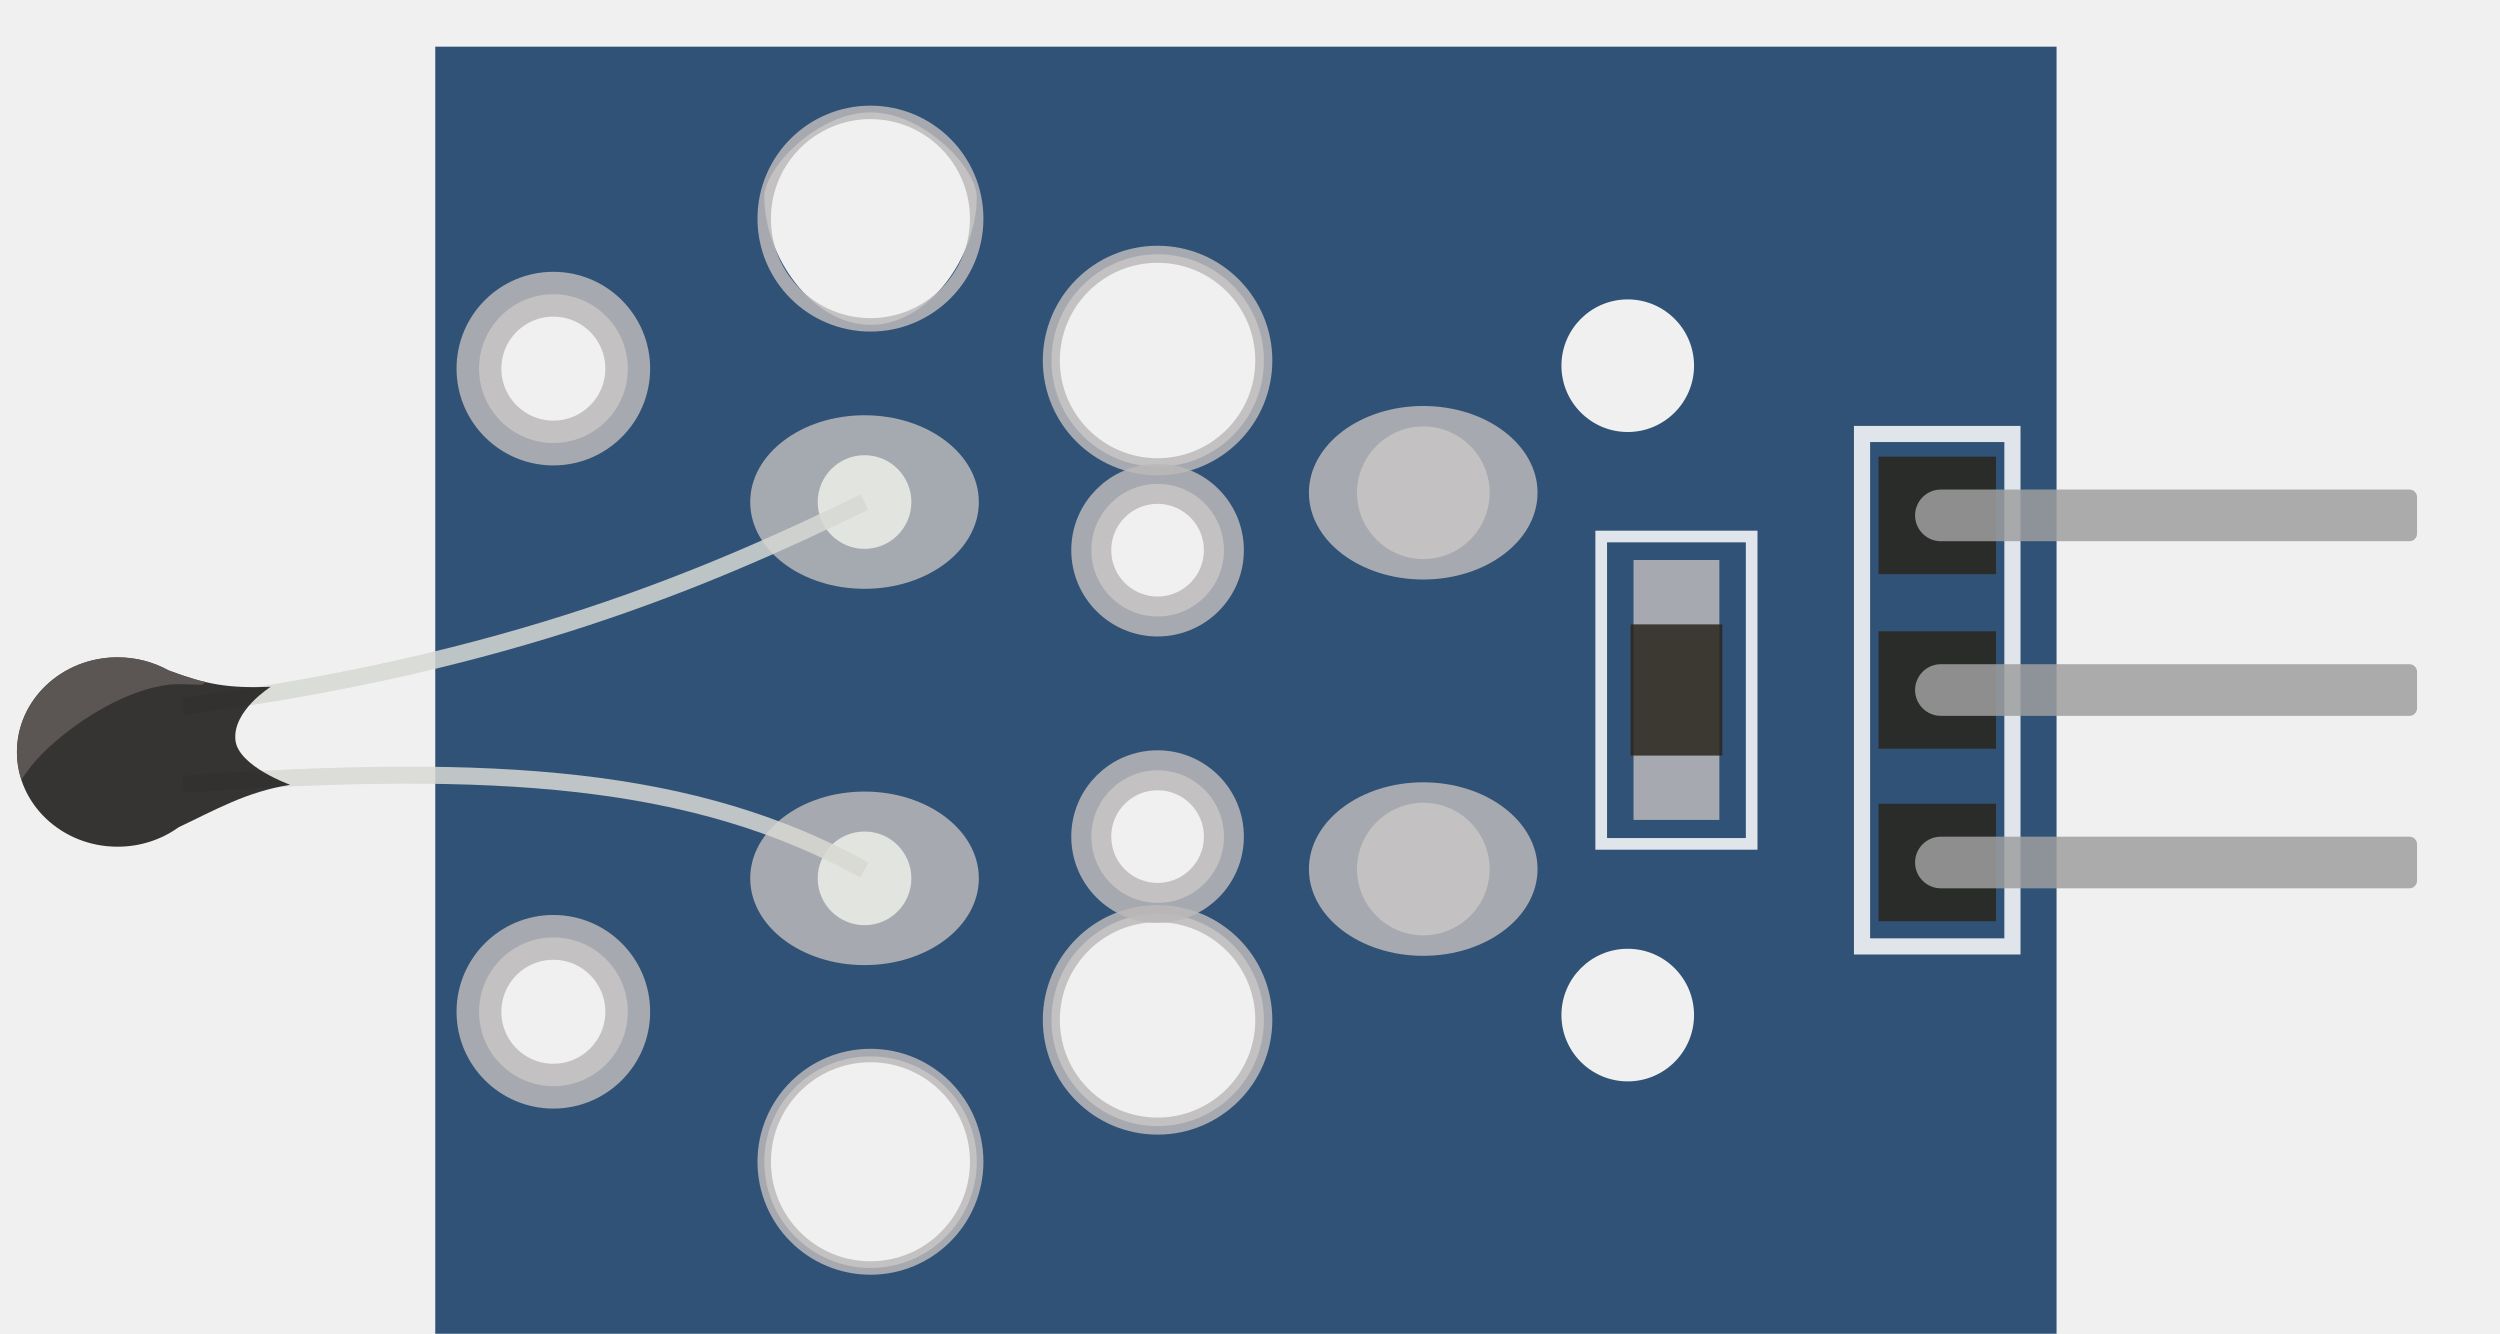
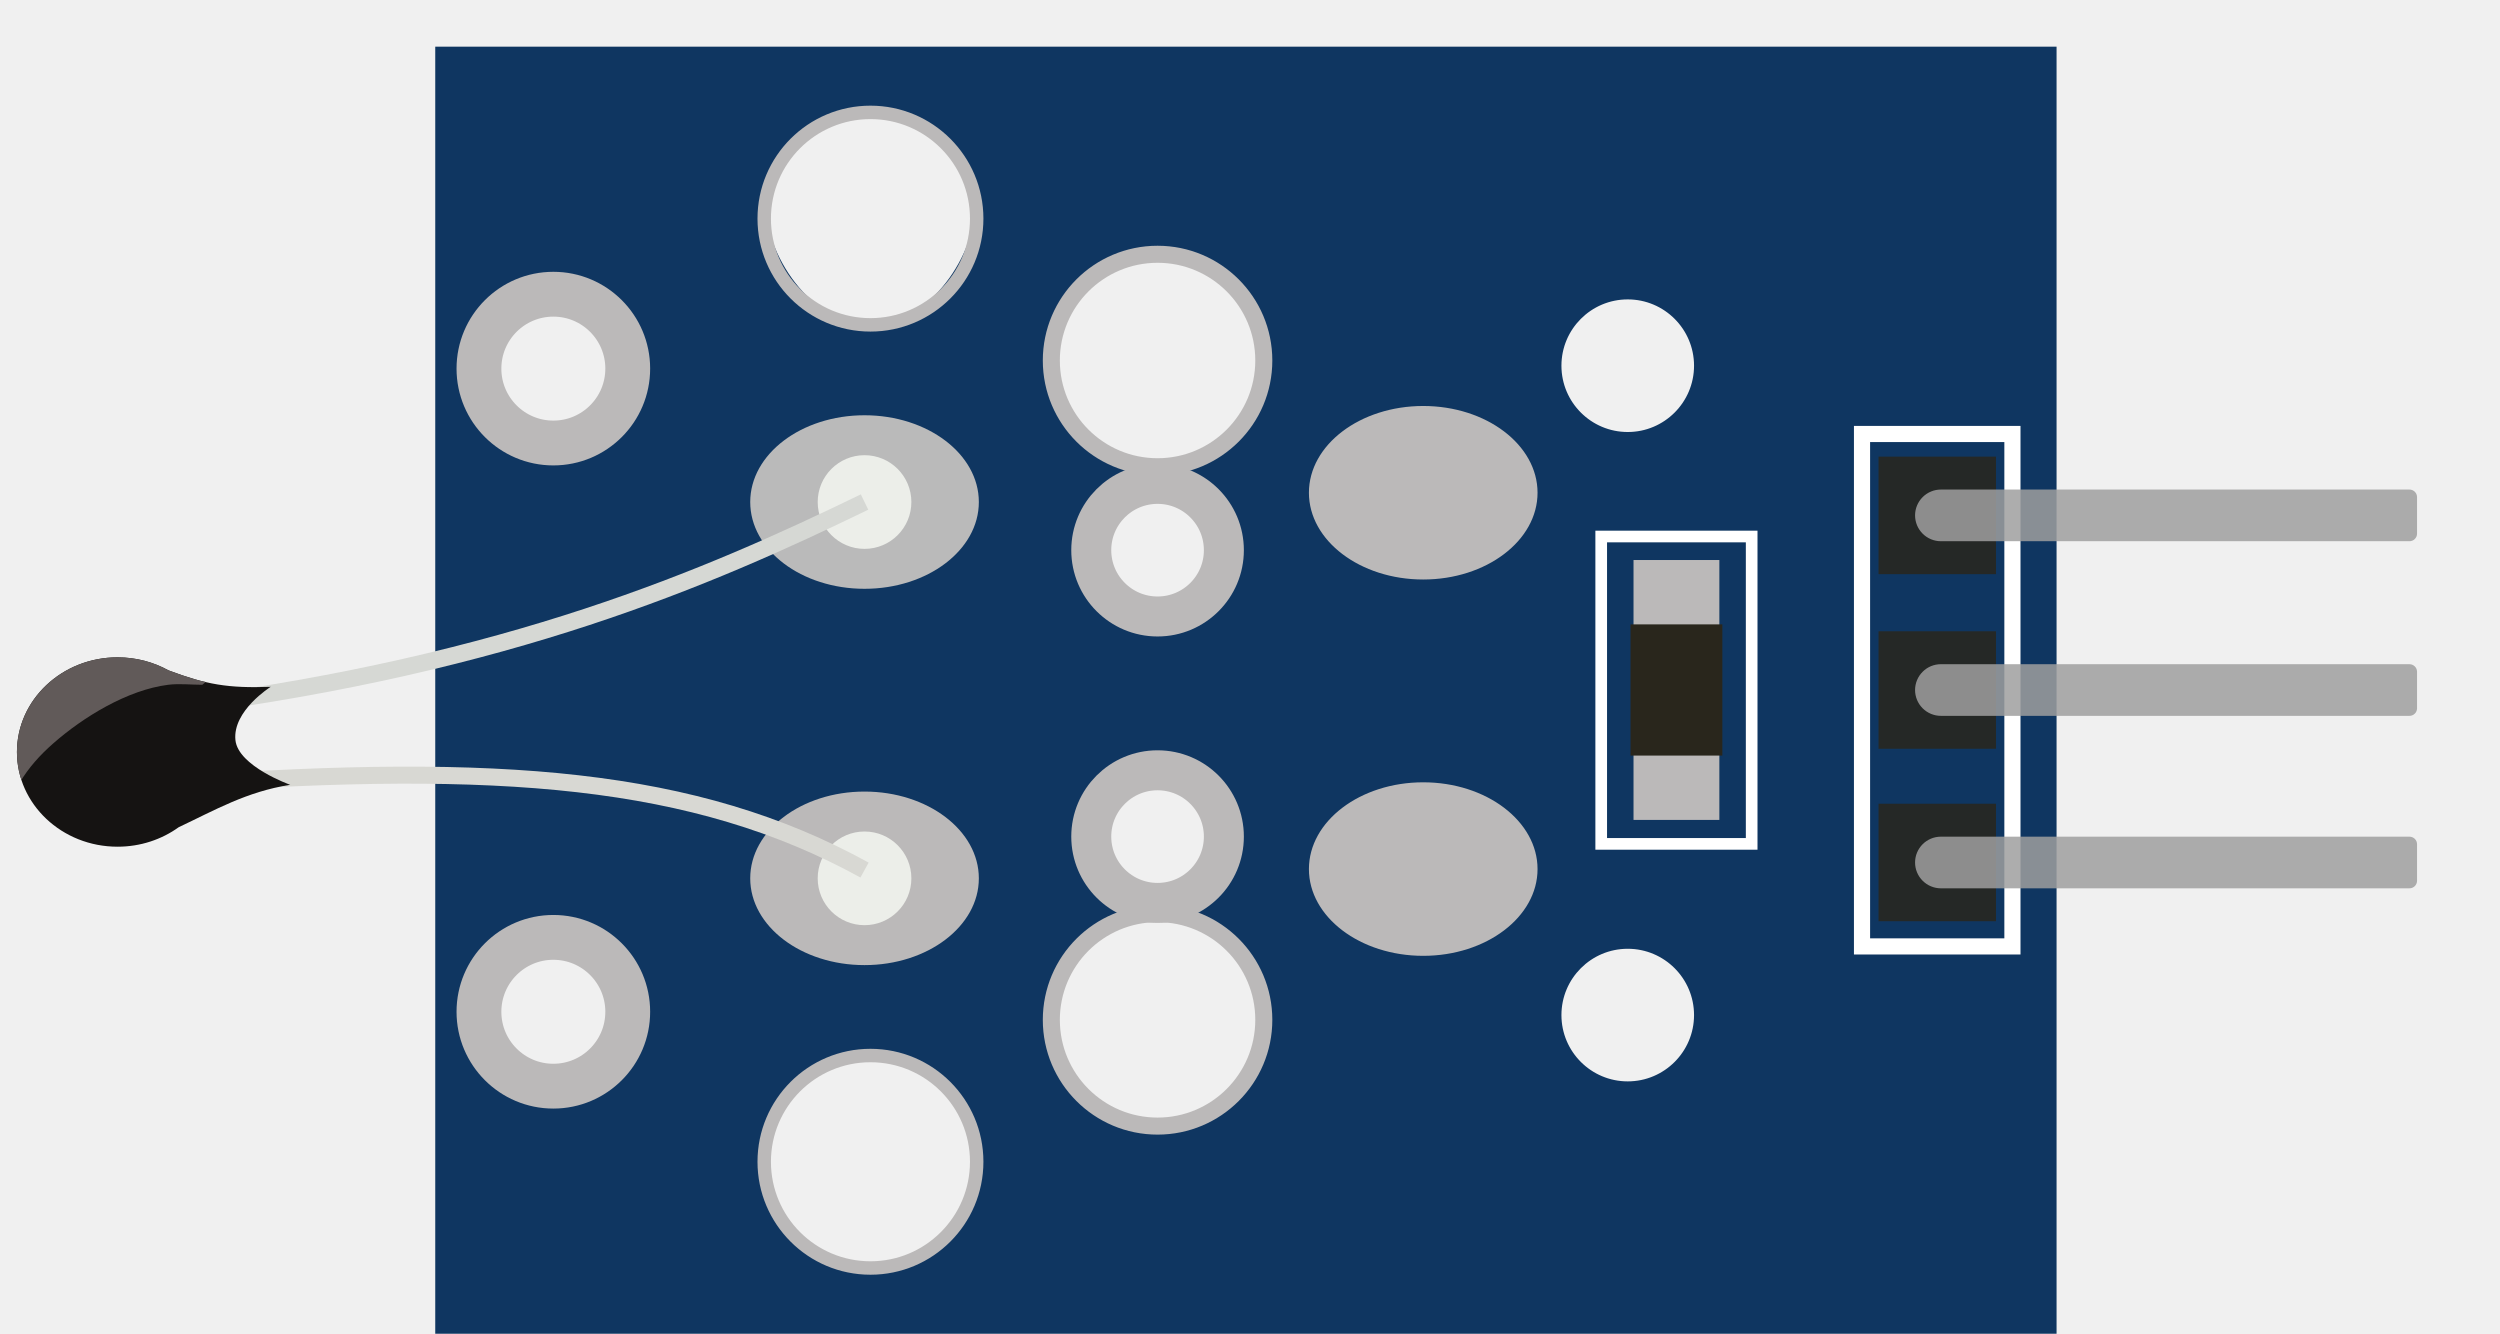
<svg xmlns="http://www.w3.org/2000/svg" viewBox="0 0 145.24 77.485">
  <defs id="defs58">
    <defs id="defs31" />
    <clipPath clipPathUnits="userSpaceOnUse" id="clipPath58">
      <path d="M 28.769,58.253 C 27.785,58.964 26.554,59.386 25.216,59.386 21.983,59.386 19.37,56.913 19.37,53.885 19.37,50.857 21.983,48.384 25.216,48.384 26.297,48.384 27.309,48.661 28.177,49.142 30.372,49.965 31.629,50.188 34.113,50.098 34.113,50.098 31.89,51.488 32.063,53.192 32.218,54.71 35.243,55.79 35.243,55.79 32.704,56.194 30.892,57.251 28.769,58.253 Z" id="path58" style="stroke-width:1" />
    </clipPath>
  </defs>
-   <path d="M 119.478,2.71 H 25.286 V 77.485 H 119.478 Z M 50.575,61.371 C 53.981,61.371 56.747,64.088 56.747,67.494 56.747,70.901 53.981,73.665 50.575,73.665 47.168,73.665 44.403,70.901 44.403,67.494 44.403,64.088 47.168,61.371 50.575,61.371 Z M 67.256,53.079 C 70.662,53.079 73.428,55.844 73.428,59.25 73.428,62.657 70.662,65.422 67.256,65.422 63.849,65.422 61.084,62.657 61.084,59.25 61.084,55.844 63.849,53.079 67.256,53.079 Z M 32.152,54.459 C 34.538,54.459 36.474,56.395 36.474,58.78 36.474,61.165 34.538,63.102 32.152,63.102 29.768,63.102 27.831,61.165 27.831,58.78 27.831,56.395 29.768,54.459 32.152,54.459 Z M 94.565,55.12 C 96.691,55.12 98.417,56.846 98.417,58.972 98.417,61.098 96.691,62.824 94.565,62.824 92.439,62.824 90.713,61.098 90.713,58.972 90.713,56.846 92.439,55.12 94.565,55.12 Z M 82.689,46.637 C 84.815,46.637 86.542,48.364 86.542,50.49 86.542,52.616 84.815,54.342 82.689,54.342 80.563,54.342 78.837,52.616 78.837,50.49 78.837,48.364 80.563,46.637 82.689,46.637 Z M 67.256,44.751 C 69.382,44.751 71.108,46.477 71.108,48.603 71.108,50.729 69.382,52.455 67.256,52.455 65.129,52.455 63.403,50.729 63.403,48.603 63.403,46.477 65.129,44.751 67.256,44.751 Z M 67.256,28.111 C 69.382,28.111 71.108,29.837 71.108,31.963 71.108,34.089 69.382,35.815 67.256,35.815 65.129,35.815 63.403,34.089 63.403,31.963 63.403,29.837 65.129,28.111 67.256,28.111 Z M 82.689,24.774 C 84.815,24.774 86.542,26.5 86.542,28.626 86.542,30.753 84.815,32.479 82.689,32.479 80.563,32.479 78.837,30.753 78.837,28.626 78.837,26.5 80.563,24.774 82.689,24.774 Z M 67.256,14.773 C 70.662,14.773 73.428,17.538 73.428,20.944 73.428,24.35 70.662,27.116 67.256,27.116 63.849,27.116 61.084,24.35 61.084,20.944 61.084,17.538 63.849,14.773 67.256,14.773 Z M 32.152,17.094 C 34.538,17.094 36.474,19.03 36.474,21.415 36.474,23.8 34.538,25.737 32.152,25.737 29.768,25.737 27.831,23.8 27.831,21.415 27.831,19.03 29.768,17.094 32.152,17.094 Z M 94.565,17.394 C 96.691,17.394 98.417,19.12 98.417,21.246 98.417,23.372 96.691,25.098 94.565,25.098 92.439,25.098 90.713,23.372 90.713,21.246 90.713,19.12 92.439,17.394 94.565,17.394 Z M 44.403,11.455 C 44.403,9.752 47.489,6.529 50.575,6.529 53.66,6.529 56.747,9.752 56.747,11.455 56.747,14.861 53.981,18.873 50.575,18.873 47.168,18.873 44.403,14.861 44.403,11.455 Z" fill="#0f3661" id="path32" style="opacity:0.85;stroke-width:1.042" />
-   <path d="M 108.176,25.213 V 54.983 H 116.914 V 25.213 Z" fill="none" stroke="#ffffff" stroke-width="0.938px" id="path33" style="opacity:0.85" />
-   <path d="M 99.888,47.634 V 32.535 H 94.901 V 47.634 Z" fill="#bbb9b9" id="path40" style="opacity:0.85;stroke-width:1.042" />
-   <path d="M 100.062,43.896 V 36.274 H 94.727 V 43.896 Z" fill="#29261c" id="path41" style="opacity:0.85;stroke-width:1.042" />
-   <circle cx="32.147" cy="21.415" r="4.322" stroke-width="2.604px" id="circle41" style="opacity:0.85;fill:none;stroke:#bbb9b9;stroke-linejoin:miter" />
-   <circle cx="32.147" cy="58.78" r="4.322" stroke-width="2.604px" id="circle42" style="opacity:0.85;fill:none;stroke:#bbb9b9;stroke-linejoin:miter" />
-   <circle cx="67.25" cy="59.25" r="6.172" stroke-width="0.99px" id="circle43" style="opacity:0.85;fill:none;stroke:#bbb9b9;stroke-linejoin:miter" />
-   <circle cx="67.25" cy="20.944" r="6.172" stroke-width="0.99px" id="circle44" style="opacity:0.85;fill:none;stroke:#bbb9b9;stroke-linejoin:miter" />
-   <circle cx="67.25" cy="31.963" r="3.852" stroke-width="2.323px" id="circle45" style="opacity:0.85;fill:none;stroke:#bbb9b9;stroke-linejoin:miter" />
-   <circle cx="67.25" cy="48.603" r="3.852" stroke-width="2.323px" id="circle46" style="opacity:0.85;fill:none;stroke:#bbb9b9;stroke-linejoin:miter" />
-   <circle cx="50.57" cy="67.494" r="6.172" stroke-width="0.781px" id="circle47" style="opacity:0.85;fill:none;stroke:#bbb9b9;stroke-linejoin:miter" />
-   <circle cx="50.57" cy="12.701" r="6.172" stroke-width="0.781px" id="circle48" style="opacity:0.85;fill:none;stroke:#bbb9b9;stroke-linejoin:miter" />
-   <ellipse cx="50.226" cy="29.166" rx="6.641" ry="5.041" fill="#bababa" id="ellipse48" style="opacity:0.85;stroke-width:1.042" />
-   <ellipse cx="50.226" cy="51.028" rx="6.641" ry="5.041" fill="#bbb9b9" id="ellipse49" style="opacity:0.85;stroke-width:1.042" />
-   <circle cx="50.226" cy="29.166" r="2.721" fill="#eceee9" id="circle49" style="opacity:0.85;stroke-width:1.042" />
-   <circle cx="50.226" cy="51.028" r="2.721" fill="#eceee9" id="circle50" style="opacity:0.85;stroke-width:1.042" />
-   <path d="M 50.226,29.166 C 41.03,33.633 29.587,38.55 10.641,41.034" fill="none" stroke="#d6d8d4" stroke-linejoin="miter" stroke-width="0.99px" id="path50" style="opacity:0.85" />
-   <path d="M 50.226,50.547 C 40.348,45.106 28.921,44.283 10.641,45.558" fill="none" stroke="#d8d8d3" stroke-linejoin="miter" stroke-width="0.99px" id="path51" style="opacity:0.85" />
-   <path d="M 10.383,48.057 C 9.398,48.767 8.167,49.19 6.829,49.19 3.596,49.19 0.983,46.717 0.983,43.689 0.983,40.661 3.596,38.188 6.829,38.188 7.911,38.188 8.922,38.465 9.79,38.946 11.986,39.769 13.242,39.992 15.727,39.901 15.727,39.901 13.504,41.292 13.677,42.995 13.832,44.514 16.857,45.593 16.857,45.593 14.317,45.997 12.506,47.055 10.383,48.057 Z" fill="#151312" id="path52" style="opacity:0.85;stroke-width:1.042" />
-   <path d="M 30.136,49.979 C 29.493,49.979 28.798,49.899 28.162,49.979 25.791,50.275 23.209,51.86 21.465,53.398 20.702,54.07 20.058,54.785 19.534,55.659 19.354,55.958 19.155,56.245 18.985,56.547 18.976,56.559 18.761,56.959 18.726,56.924 18.568,56.767 18.68,55.887 18.68,55.725 18.68,54.273 18.696,52.919 19.036,51.497 19.489,49.593 19.939,47.116 21.543,45.77 22.161,45.253 23.021,45.027 23.77,44.79 24.8,44.466 25.954,44.217 27.046,44.367 28.873,44.618 30.289,46.564 30.617,48.292 30.701,48.731 30.534,49.222 30.534,49.657" fill="#615a59" id="path53" style="opacity:0.85;stroke-width:1.042" clip-path="url(#clipPath58)" transform="translate(-18.38652,-10.19635)" />
+   <path d="M 119.478,2.71 H 25.286 V 77.485 H 119.478 Z M 50.575,61.371 C 53.981,61.371 56.747,64.088 56.747,67.494 56.747,70.901 53.981,73.665 50.575,73.665 47.168,73.665 44.403,70.901 44.403,67.494 44.403,64.088 47.168,61.371 50.575,61.371 Z M 67.256,53.079 C 70.662,53.079 73.428,55.844 73.428,59.25 73.428,62.657 70.662,65.422 67.256,65.422 63.849,65.422 61.084,62.657 61.084,59.25 61.084,55.844 63.849,53.079 67.256,53.079 Z M 32.152,54.459 C 34.538,54.459 36.474,56.395 36.474,58.78 36.474,61.165 34.538,63.102 32.152,63.102 29.768,63.102 27.831,61.165 27.831,58.78 27.831,56.395 29.768,54.459 32.152,54.459 Z M 94.565,55.12 C 96.691,55.12 98.417,56.846 98.417,58.972 98.417,61.098 96.691,62.824 94.565,62.824 92.439,62.824 90.713,61.098 90.713,58.972 90.713,56.846 92.439,55.12 94.565,55.12 Z M 82.689,46.637 C 84.815,46.637 86.542,48.364 86.542,50.49 86.542,52.616 84.815,54.342 82.689,54.342 80.563,54.342 78.837,52.616 78.837,50.49 78.837,48.364 80.563,46.637 82.689,46.637 Z M 67.256,44.751 C 69.382,44.751 71.108,46.477 71.108,48.603 71.108,50.729 69.382,52.455 67.256,52.455 65.129,52.455 63.403,50.729 63.403,48.603 63.403,46.477 65.129,44.751 67.256,44.751 Z M 67.256,28.111 C 69.382,28.111 71.108,29.837 71.108,31.963 71.108,34.089 69.382,35.815 67.256,35.815 65.129,35.815 63.403,34.089 63.403,31.963 63.403,29.837 65.129,28.111 67.256,28.111 Z M 82.689,24.774 C 84.815,24.774 86.542,26.5 86.542,28.626 86.542,30.753 84.815,32.479 82.689,32.479 80.563,32.479 78.837,30.753 78.837,28.626 78.837,26.5 80.563,24.774 82.689,24.774 Z M 67.256,14.773 C 70.662,14.773 73.428,17.538 73.428,20.944 73.428,24.35 70.662,27.116 67.256,27.116 63.849,27.116 61.084,24.35 61.084,20.944 61.084,17.538 63.849,14.773 67.256,14.773 Z M 32.152,17.094 C 34.538,17.094 36.474,19.03 36.474,21.415 36.474,23.8 34.538,25.737 32.152,25.737 29.768,25.737 27.831,23.8 27.831,21.415 27.831,19.03 29.768,17.094 32.152,17.094 Z M 94.565,17.394 C 96.691,17.394 98.417,19.12 98.417,21.246 98.417,23.372 96.691,25.098 94.565,25.098 92.439,25.098 90.713,23.372 90.713,21.246 90.713,19.12 92.439,17.394 94.565,17.394 Z M 44.403,11.455 C 44.403,9.752 47.489,6.529 50.575,6.529 53.66,6.529 56.747,9.752 56.747,11.455 56.747,14.861 53.981,18.873 50.575,18.873 47.168,18.873 44.403,14.861 44.403,11.455 Z" fill="#0f3661" id="path32" style="opacity:1;stroke-width:1.042" />
+   <path d="M 108.176,25.213 V 54.983 H 116.914 V 25.213 Z" fill="none" stroke="#ffffff" stroke-width="0.938px" id="path33" style="opacity:1" />
+   <path d="M 99.888,47.634 V 32.535 H 94.901 V 47.634 Z" fill="#bbb9b9" id="path40" style="opacity:1;stroke-width:1.042" />
+   <path d="M 100.062,43.896 V 36.274 H 94.727 V 43.896 Z" fill="#29261c" id="path41" style="opacity:1;stroke-width:1.042" />
+   <circle cx="32.147" cy="21.415" r="4.322" stroke-width="2.604px" id="circle41" style="opacity:1;fill:none;stroke:#bbb9b9;stroke-linejoin:miter" />
+   <circle cx="32.147" cy="58.78" r="4.322" stroke-width="2.604px" id="circle42" style="opacity:1;fill:none;stroke:#bbb9b9;stroke-linejoin:miter" />
+   <circle cx="67.25" cy="59.25" r="6.172" stroke-width="0.99px" id="circle43" style="opacity:1;fill:none;stroke:#bbb9b9;stroke-linejoin:miter" />
+   <circle cx="67.25" cy="20.944" r="6.172" stroke-width="0.99px" id="circle44" style="opacity:1;fill:none;stroke:#bbb9b9;stroke-linejoin:miter" />
+   <circle cx="67.25" cy="31.963" r="3.852" stroke-width="2.323px" id="circle45" style="opacity:1;fill:none;stroke:#bbb9b9;stroke-linejoin:miter" />
+   <circle cx="67.25" cy="48.603" r="3.852" stroke-width="2.323px" id="circle46" style="opacity:1;fill:none;stroke:#bbb9b9;stroke-linejoin:miter" />
+   <circle cx="50.57" cy="67.494" r="6.172" stroke-width="0.781px" id="circle47" style="opacity:1;fill:none;stroke:#bbb9b9;stroke-linejoin:miter" />
+   <circle cx="50.57" cy="12.701" r="6.172" stroke-width="0.781px" id="circle48" style="opacity:1;fill:none;stroke:#bbb9b9;stroke-linejoin:miter" />
+   <ellipse cx="50.226" cy="29.166" rx="6.641" ry="5.041" fill="#bababa" id="ellipse48" style="opacity:1;stroke-width:1.042" />
+   <ellipse cx="50.226" cy="51.028" rx="6.641" ry="5.041" fill="#bbb9b9" id="ellipse49" style="opacity:1;stroke-width:1.042" />
+   <circle cx="50.226" cy="29.166" r="2.721" fill="#eceee9" id="circle49" style="opacity:1;stroke-width:1.042" />
+   <circle cx="50.226" cy="51.028" r="2.721" fill="#eceee9" id="circle50" style="opacity:1;stroke-width:1.042" />
+   <path d="M 50.226,29.166 C 41.03,33.633 29.587,38.55 10.641,41.034" fill="none" stroke="#d6d8d4" stroke-linejoin="miter" stroke-width="0.99px" id="path50" style="opacity:1" />
+   <path d="M 50.226,50.547 C 40.348,45.106 28.921,44.283 10.641,45.558" fill="none" stroke="#d8d8d3" stroke-linejoin="miter" stroke-width="0.99px" id="path51" style="opacity:1" />
+   <path d="M 10.383,48.057 C 9.398,48.767 8.167,49.19 6.829,49.19 3.596,49.19 0.983,46.717 0.983,43.689 0.983,40.661 3.596,38.188 6.829,38.188 7.911,38.188 8.922,38.465 9.79,38.946 11.986,39.769 13.242,39.992 15.727,39.901 15.727,39.901 13.504,41.292 13.677,42.995 13.832,44.514 16.857,45.593 16.857,45.593 14.317,45.997 12.506,47.055 10.383,48.057 Z" fill="#151312" id="path52" style="opacity:1;stroke-width:1.042" />
+   <path d="M 30.136,49.979 C 29.493,49.979 28.798,49.899 28.162,49.979 25.791,50.275 23.209,51.86 21.465,53.398 20.702,54.07 20.058,54.785 19.534,55.659 19.354,55.958 19.155,56.245 18.985,56.547 18.976,56.559 18.761,56.959 18.726,56.924 18.568,56.767 18.68,55.887 18.68,55.725 18.68,54.273 18.696,52.919 19.036,51.497 19.489,49.593 19.939,47.116 21.543,45.77 22.161,45.253 23.021,45.027 23.77,44.79 24.8,44.466 25.954,44.217 27.046,44.367 28.873,44.618 30.289,46.564 30.617,48.292 30.701,48.731 30.534,49.222 30.534,49.657" fill="#615a59" id="path53" style="opacity:1;stroke-width:1.042" clip-path="url(#clipPath58)" transform="translate(-18.38652,-10.19635)" />
  <circle cx="94.559" cy="21.246" id="circle53" r="0" style="opacity:0.85;fill:none;stroke:#bbb9b9;stroke-width:2.323px;stroke-linejoin:miter" />
  <circle cx="94.559" cy="58.972" id="circle54" r="0" style="opacity:0.85;fill:none;stroke:#bbb9b9;stroke-width:2.323px;stroke-linejoin:miter" />
-   <path d="M 82.684,45.449 C 86.35,45.449 89.325,47.707 89.325,50.49 89.325,53.271 86.35,55.53 82.684,55.53 79.019,55.53 76.043,53.271 76.043,50.49 76.043,47.707 79.019,45.449 82.684,45.449 Z M 82.684,46.637 C 84.81,46.637 86.536,48.364 86.536,50.49 86.536,52.616 84.81,54.342 82.684,54.342 80.558,54.342 78.832,52.616 78.832,50.49 78.832,48.364 80.558,46.637 82.684,46.637 Z" fill="#bbb9b9" id="path54" style="opacity:0.85;stroke-width:1.042" />
-   <path d="M 82.684,23.586 C 86.35,23.586 89.325,25.845 89.325,28.626 89.325,31.409 86.35,33.667 82.684,33.667 79.019,33.667 76.043,31.409 76.043,28.626 76.043,25.845 79.019,23.586 82.684,23.586 Z M 82.684,24.774 C 84.81,24.774 86.536,26.5 86.536,28.626 86.536,30.753 84.81,32.479 82.684,32.479 80.558,32.479 78.832,30.753 78.832,28.626 78.832,26.5 80.558,24.774 82.684,24.774 Z" fill="#bbb9b9" id="path55" style="opacity:0.85;stroke-width:1.042" />
-   <path d="M 93.024,49.026 V 31.169 H 101.765 V 49.026 Z" fill="none" stroke="#ffffff" stroke-linejoin="miter" stroke-width="0.677px" id="path56" style="opacity:0.85" />
-   <g id="g59" transform="translate(-20,-10)">
+   <path d="M 82.684,45.449 C 86.35,45.449 89.325,47.707 89.325,50.49 89.325,53.271 86.35,55.53 82.684,55.53 79.019,55.53 76.043,53.271 76.043,50.49 76.043,47.707 79.019,45.449 82.684,45.449 Z M 82.684,46.637 C 84.81,46.637 86.536,48.364 86.536,50.49 86.536,52.616 84.81,54.342 82.684,54.342 80.558,54.342 78.832,52.616 78.832,50.49 78.832,48.364 80.558,46.637 82.684,46.637 Z" fill="#bbb9b9" id="path54" style="opacity:1;stroke-width:1.042" />
+   <path d="M 82.684,23.586 C 86.35,23.586 89.325,25.845 89.325,28.626 89.325,31.409 86.35,33.667 82.684,33.667 79.019,33.667 76.043,31.409 76.043,28.626 76.043,25.845 79.019,23.586 82.684,23.586 Z M 82.684,24.774 C 84.81,24.774 86.536,26.5 86.536,28.626 86.536,30.753 84.81,32.479 82.684,32.479 80.558,32.479 78.832,30.753 78.832,28.626 78.832,26.5 80.558,24.774 82.684,24.774 Z" fill="#bbb9b9" id="path55" style="opacity:1;stroke-width:1.042" />
+   <path d="M 93.024,49.026 V 31.169 H 101.765 V 49.026 Z" fill="none" stroke="#ffffff" stroke-linejoin="miter" stroke-width="0.677px" id="path56" style="opacity:1" />
+   <g id="g59" transform="translate(-20,-10)" style="opacity:1">
    <path d="M 129.134,36.528 V 43.356 H 135.961 V 36.528 Z" id="path36" style="opacity:0.85;fill:#29261c;stroke-width:1.042" />
    <path d="M 132.759,38.441 C 132.361,38.441 131.979,38.599 131.698,38.881 131.416,39.163 131.258,39.544 131.258,39.942 131.258,40.34 131.416,40.722 131.698,41.004 131.979,41.285 132.361,41.443 132.759,41.443 H 159.98 C 160.223,41.443 160.421,41.245 160.421,41.003 V 38.883 C 160.421,38.639 160.223,38.441 159.98,38.441 Z" id="path39" style="opacity:0.85;fill:#9f9f9f;stroke-width:1.042" />
    <g id="g56" transform="translate(-0.6300049,-7.290001)">
      
      
    </g>
  </g>
-   <g id="g61" transform="translate(-20,-10)">
+   <g id="g61" transform="translate(-20,-10)" style="opacity:1">
    <path d="M 129.134,46.674 V 53.501 H 135.961 V 46.674 Z" id="path35" style="opacity:0.85;fill:#29261c;stroke-width:1.042" />
    <path d="M 132.759,48.587 C 132.361,48.587 131.979,48.744 131.698,49.027 131.416,49.308 131.258,49.689 131.258,50.087 V 50.088 C 131.258,50.486 131.416,50.867 131.698,51.149 131.979,51.43 132.361,51.588 132.759,51.588 H 159.98 C 160.223,51.588 160.421,51.391 160.421,51.148 V 49.028 C 160.421,48.784 160.223,48.587 159.98,48.587 Z" id="path38" style="opacity:0.85;fill:#9f9f9f;stroke-width:1.042" />
    <g id="g57" transform="translate(-0.6300049,-7.290001)">
      
      
    </g>
  </g>
-   <g id="g60" transform="translate(-20,-10.11)">
+   <g id="g60" transform="translate(-20,-10.11)" style="opacity:1">
    <path d="M 129.134,56.803 V 63.63 H 135.961 V 56.803 Z" id="path34" style="opacity:0.85;fill:#29261c;stroke-width:1.042" />
    <path d="M 132.759,58.717 C 132.361,58.717 131.979,58.874 131.698,59.156 131.416,59.438 131.258,59.819 131.258,60.217 V 60.218 C 131.258,60.616 131.416,60.997 131.698,61.278 131.979,61.559 132.361,61.718 132.759,61.718 H 159.98 C 160.223,61.718 160.421,61.521 160.421,61.277 V 59.157 C 160.421,58.914 160.223,58.717 159.98,58.717 Z" id="path37" style="opacity:0.85;fill:#9f9f9f;stroke-width:1.042" />
    <g id="g58" transform="translate(-0.6300049,-7.290001)">
      
      
    </g>
  </g>
</svg>
